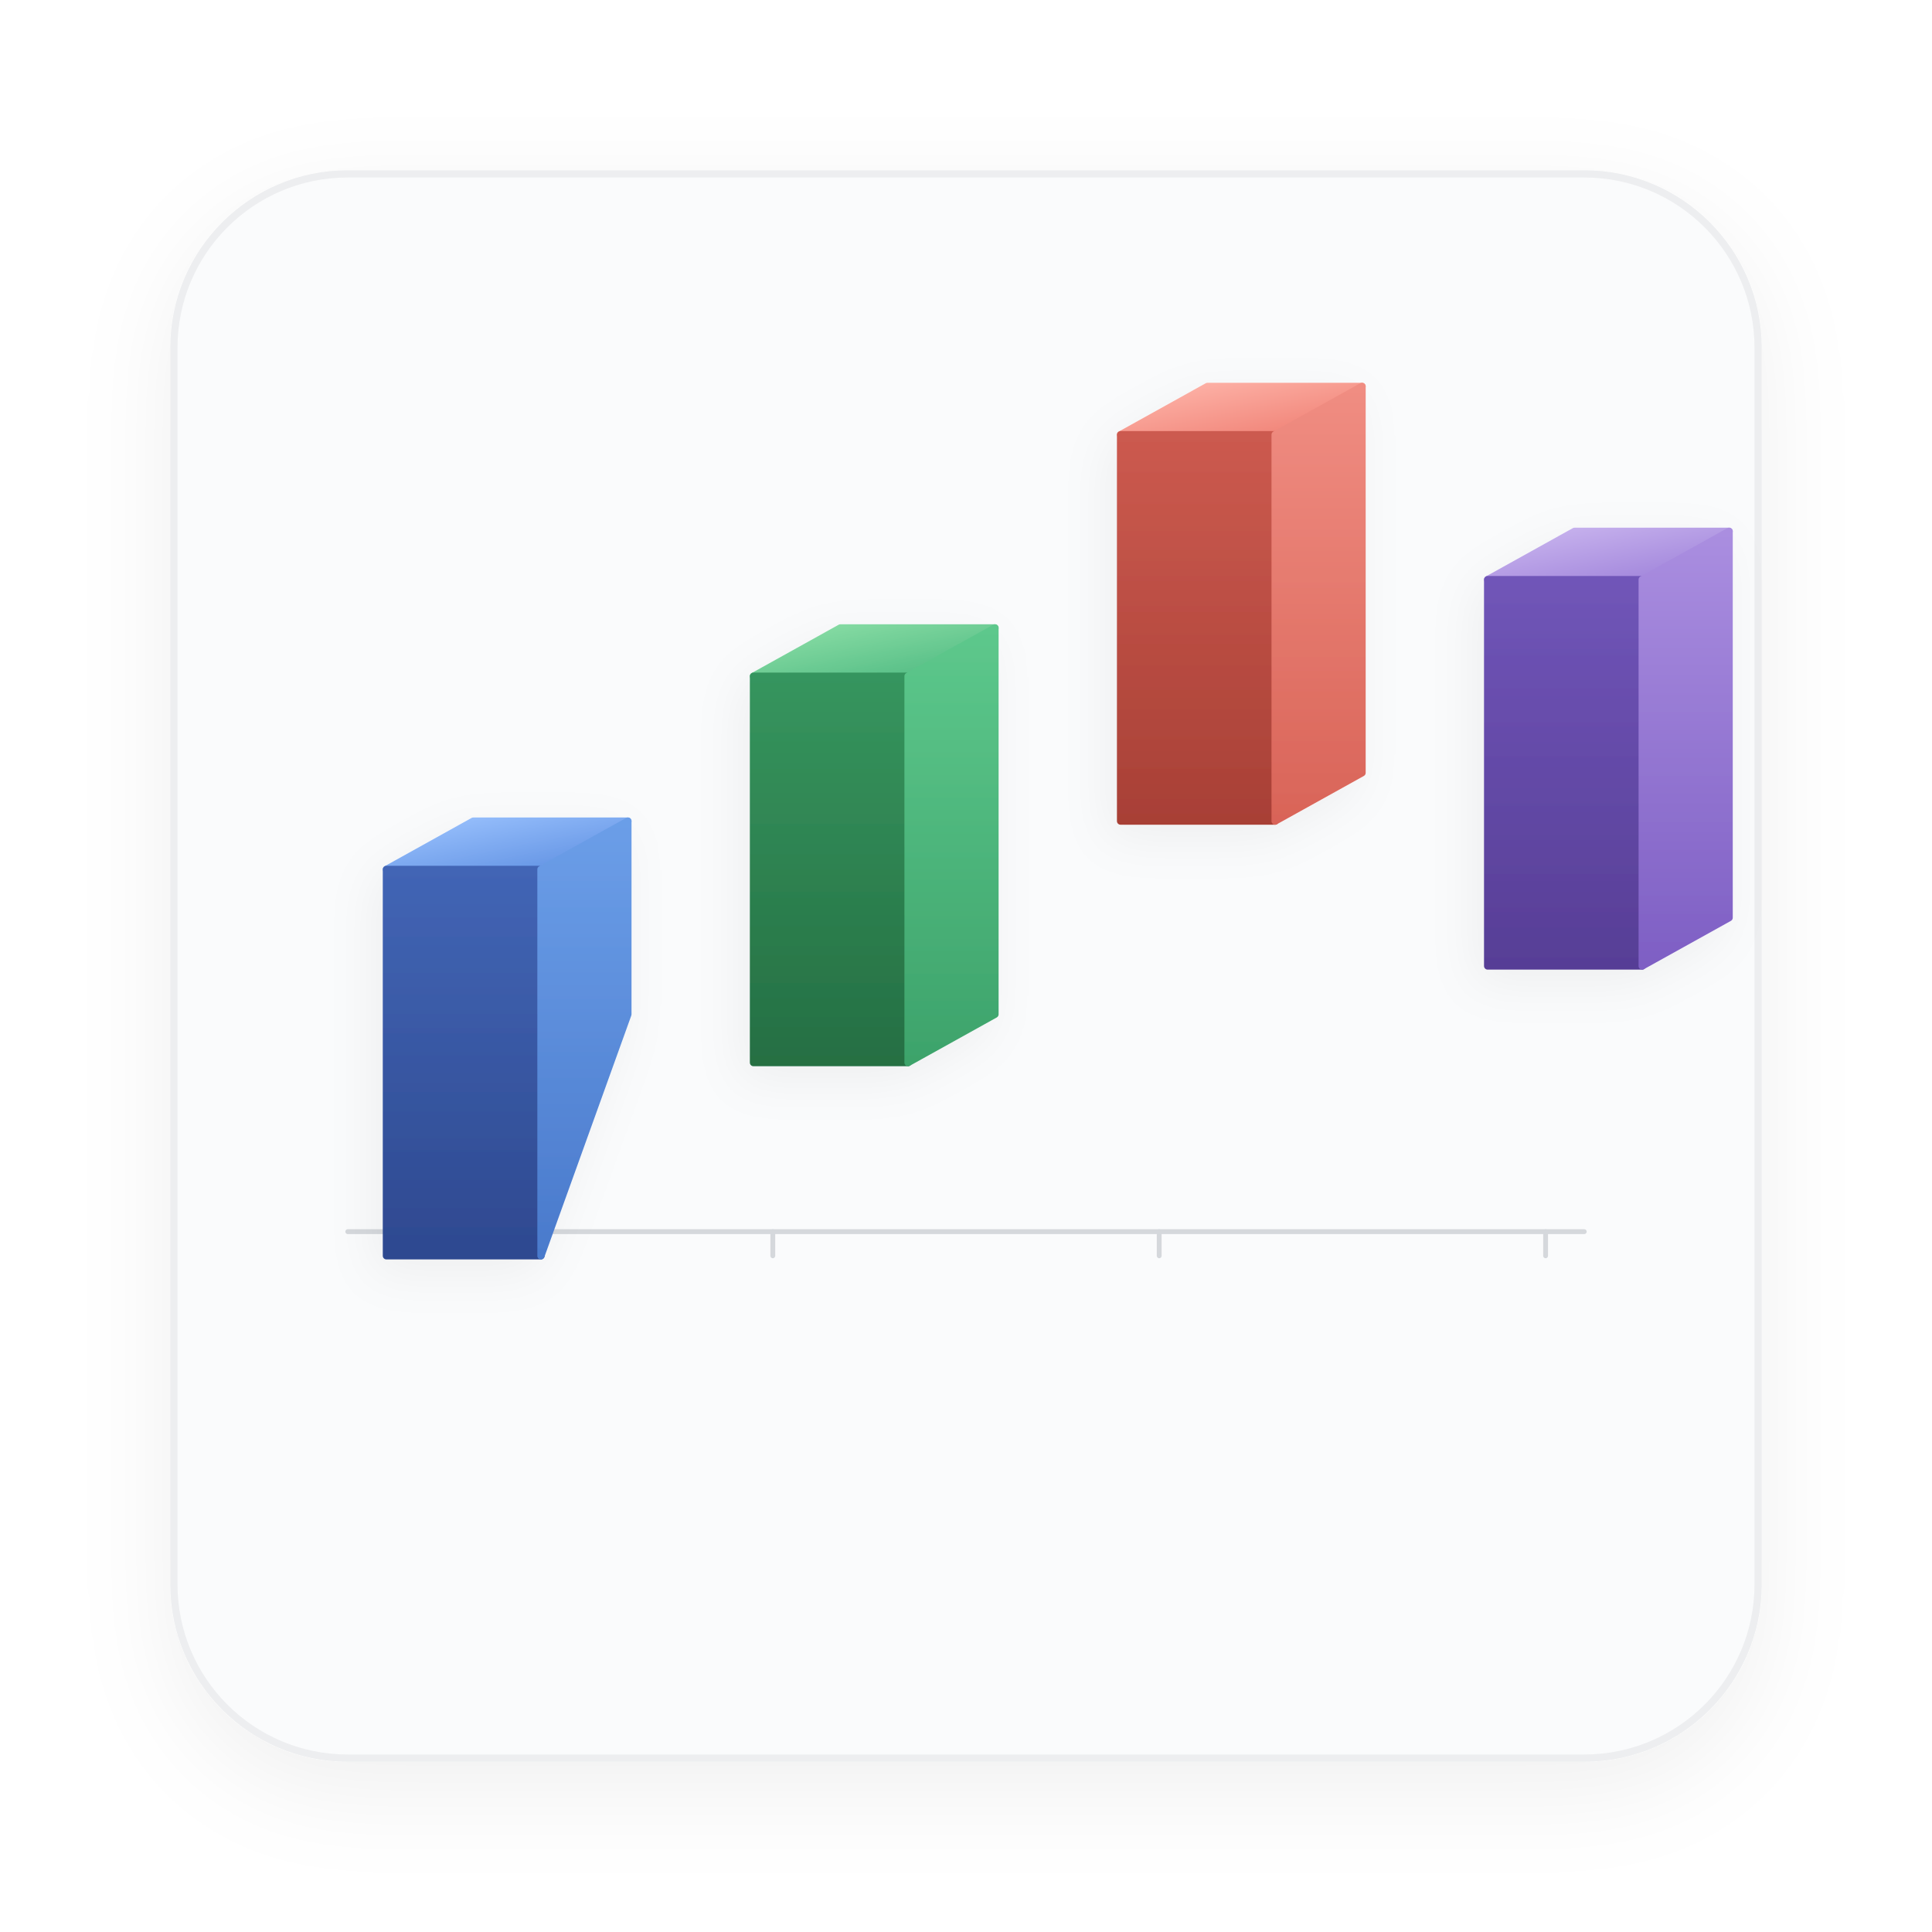
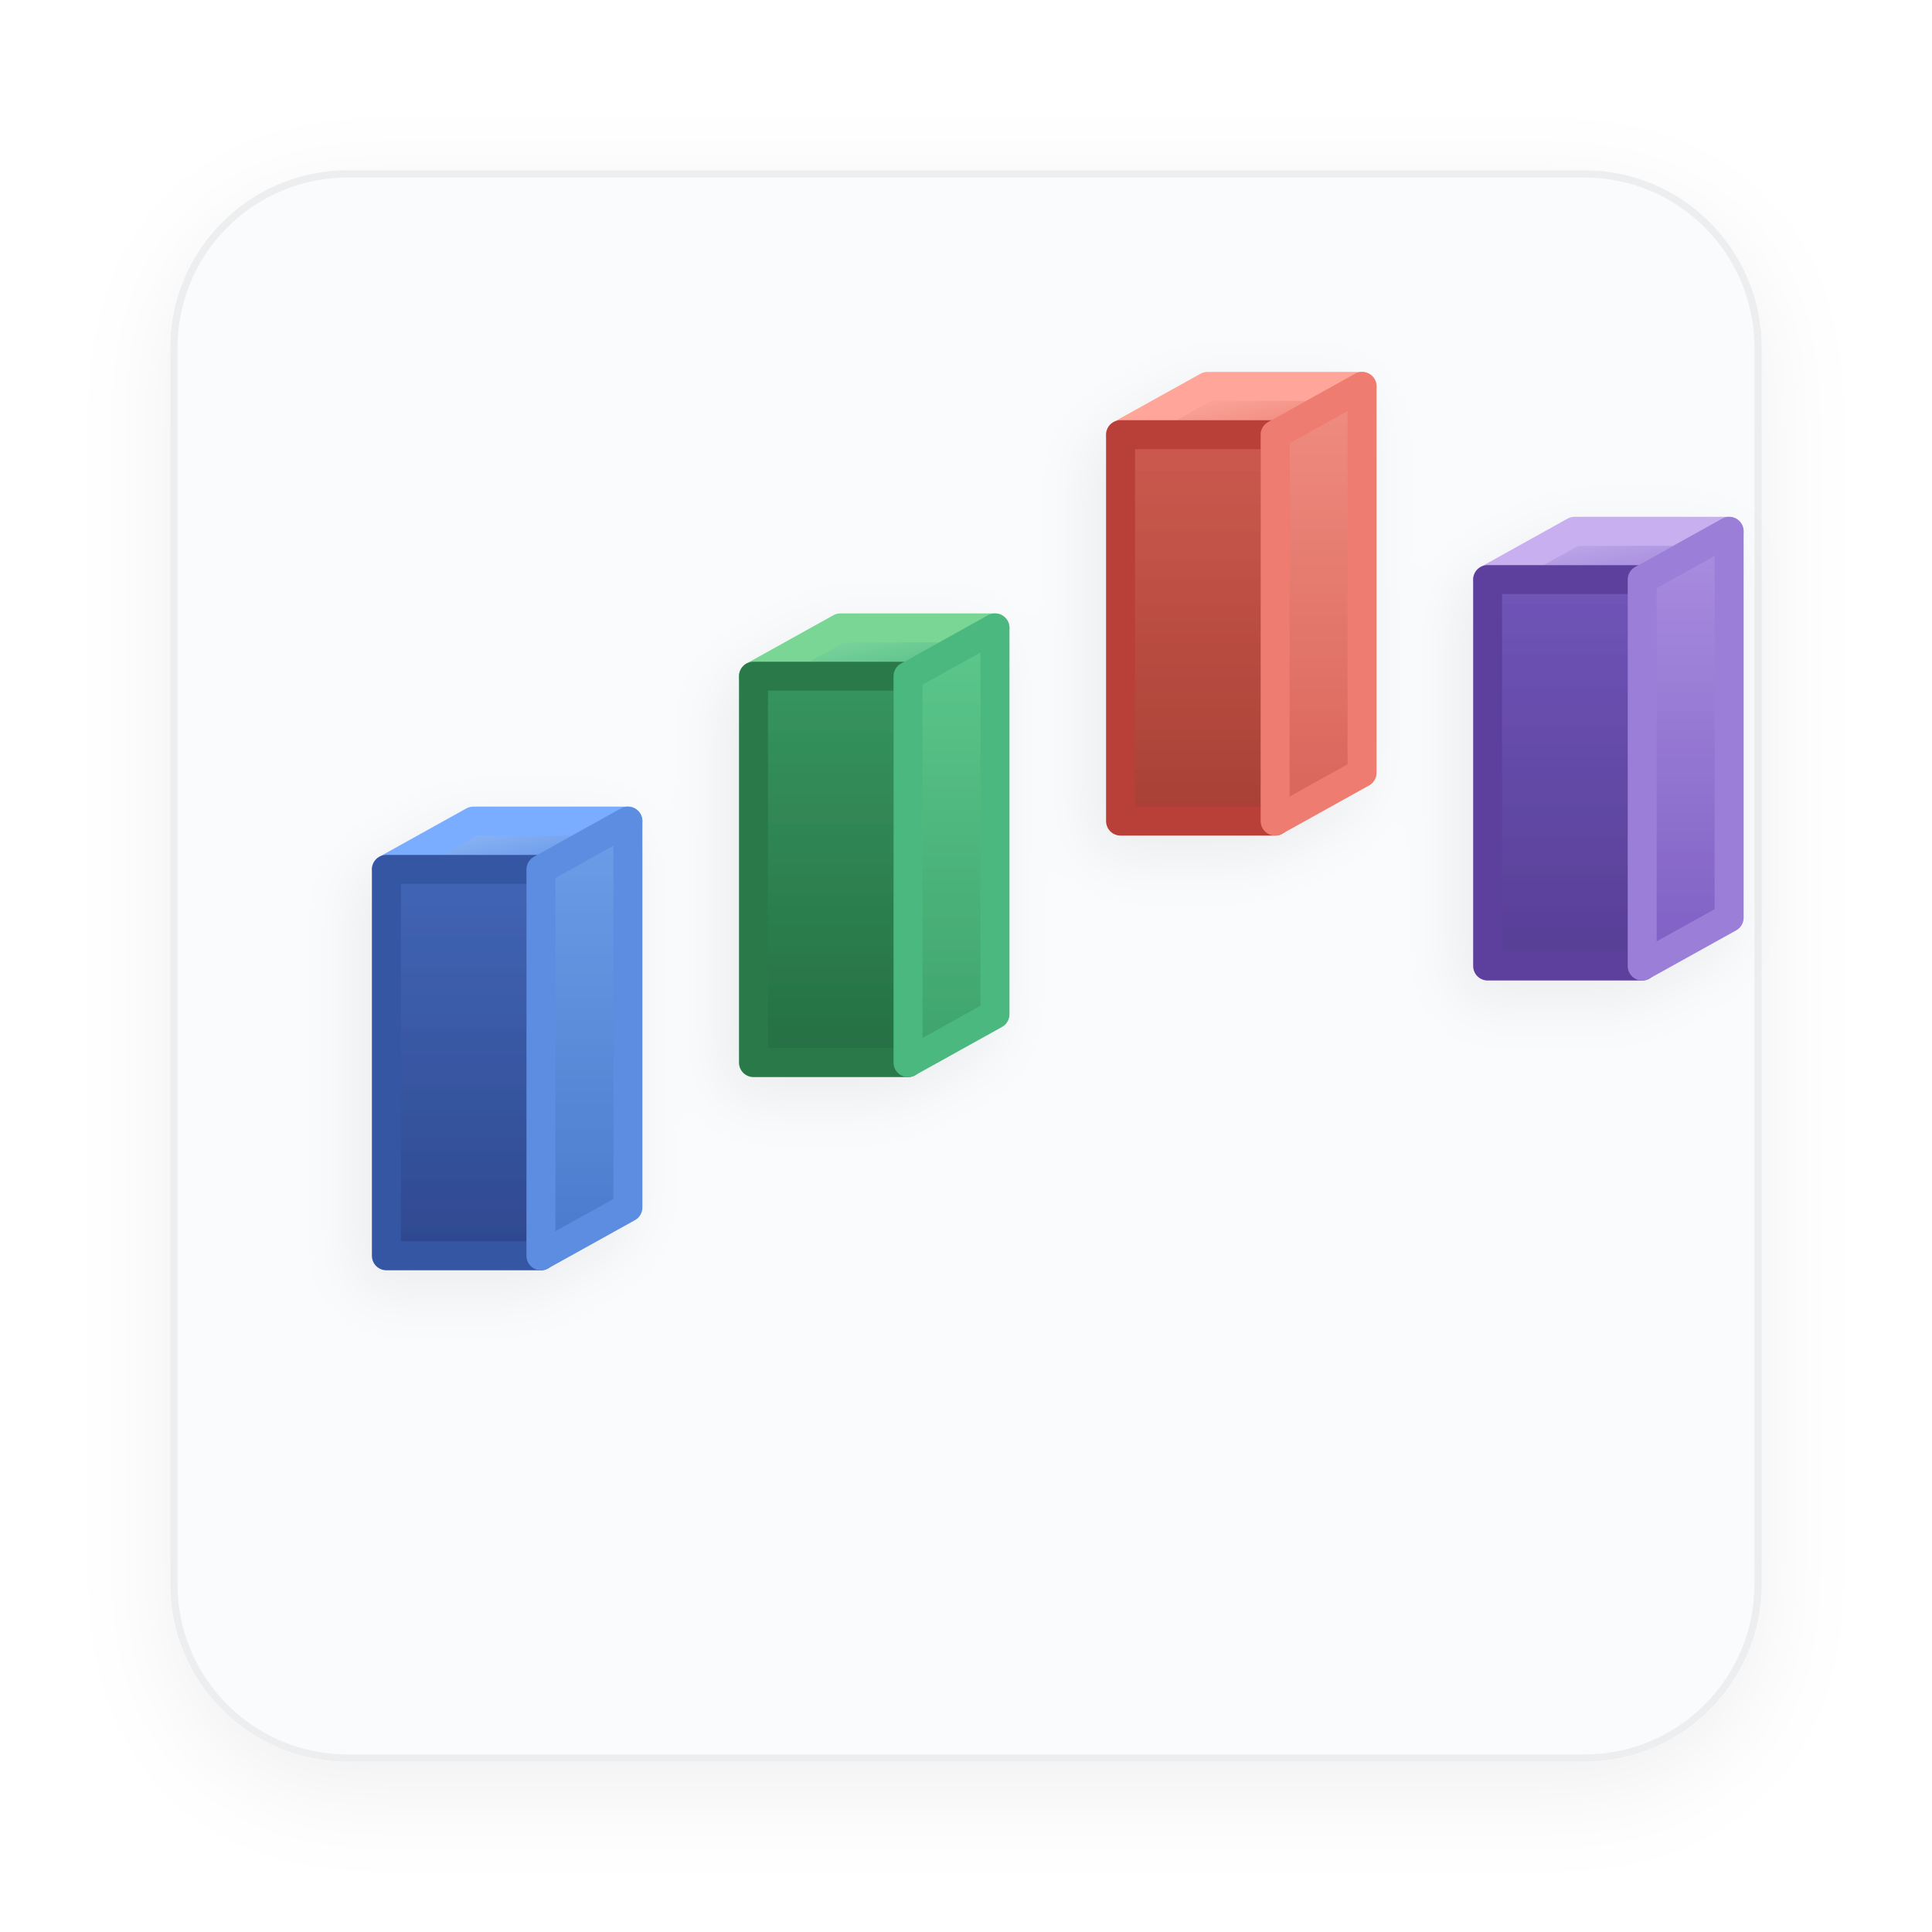
<svg xmlns="http://www.w3.org/2000/svg" viewBox="0 0 400 400" fill="none">
  <defs>
    <linearGradient id="t1" x1="0" y1="0" x2="1" y2="1">
      <stop offset="0%" stop-color="#9DC4FF" />
      <stop offset="100%" stop-color="#5B8DE0" />
    </linearGradient>
    <linearGradient id="f1" x1="0" y1="0" x2="0" y2="1">
      <stop offset="0%" stop-color="#4265B5" />
      <stop offset="100%" stop-color="#2E4990" />
    </linearGradient>
    <linearGradient id="s1" x1="0" y1="0" x2="0" y2="1">
      <stop offset="0%" stop-color="#6B9EE8" />
      <stop offset="100%" stop-color="#4A7ACC" />
    </linearGradient>
    <linearGradient id="t2" x1="0" y1="0" x2="1" y2="1">
      <stop offset="0%" stop-color="#8EE0A8" />
      <stop offset="100%" stop-color="#4CB880" />
    </linearGradient>
    <linearGradient id="f2" x1="0" y1="0" x2="0" y2="1">
      <stop offset="0%" stop-color="#36955E" />
      <stop offset="100%" stop-color="#256F43" />
    </linearGradient>
    <linearGradient id="s2" x1="0" y1="0" x2="0" y2="1">
      <stop offset="0%" stop-color="#5DC88C" />
      <stop offset="100%" stop-color="#3DA36B" />
    </linearGradient>
    <linearGradient id="t3" x1="0" y1="0" x2="1" y2="1">
      <stop offset="0%" stop-color="#FFB8AD" />
      <stop offset="100%" stop-color="#EE7B6F" />
    </linearGradient>
    <linearGradient id="f3" x1="0" y1="0" x2="0" y2="1">
      <stop offset="0%" stop-color="#CC5A4F" />
      <stop offset="100%" stop-color="#A84036" />
    </linearGradient>
    <linearGradient id="s3" x1="0" y1="0" x2="0" y2="1">
      <stop offset="0%" stop-color="#F08D82" />
      <stop offset="100%" stop-color="#D96458" />
    </linearGradient>
    <linearGradient id="t4" x1="0" y1="0" x2="1" y2="1">
      <stop offset="0%" stop-color="#CCB8F0" />
      <stop offset="100%" stop-color="#9B7ED8" />
    </linearGradient>
    <linearGradient id="f4" x1="0" y1="0" x2="0" y2="1">
      <stop offset="0%" stop-color="#7055B8" />
      <stop offset="100%" stop-color="#573E96" />
    </linearGradient>
    <linearGradient id="s4" x1="0" y1="0" x2="0" y2="1">
      <stop offset="0%" stop-color="#AA8EE0" />
      <stop offset="100%" stop-color="#7E5FC4" />
    </linearGradient>
+     <linearGradient id="axisGrad" x1="0" y1="0" x2="1" y2="0">
+       <stop offset="0%" stop-color="#CCCCCC" stop-opacity="0" />
+       <stop offset="15%" stop-color="#CCCCCC" stop-opacity="1" />
+       <stop offset="85%" stop-color="#CCCCCC" stop-opacity="1" />
+       <stop offset="100%" stop-color="#CCCCCC" stop-opacity="0" />
+     </linearGradient>
    <filter id="shadow" x="-15%" y="-10%" width="130%" height="130%">
      <feDropShadow dx="0" dy="6" stdDeviation="10" flood-color="#000" flood-opacity="0.06" />
    </filter>
-     <filter id="barShadow" x="-10%" y="-10%" width="120%" height="120%">
-       <feDropShadow dx="-2" dy="3" stdDeviation="5" flood-color="#000" flood-opacity="0.05" />
+     <filter id="barShadow" x="-15%" y="-15%" width="130%" height="130%">
+       <feDropShadow dx="-3" dy="4" stdDeviation="6" flood-color="#000" flood-opacity="0.06" />
    </filter>
  </defs>
  <rect x="36" y="36" width="328" height="328" rx="36" fill="#FAFBFC" stroke="#EDEEF0" stroke-width="1.5" filter="url(#shadow)" />
-   <line x1="72" y1="255" x2="328" y2="255" stroke="#D5D8DC" stroke-width="1" stroke-linecap="round" />
-   <line x1="80" y1="255" x2="80" y2="260" stroke="#D5D8DC" stroke-width="1" stroke-linecap="round" />
-   <line x1="160" y1="255" x2="160" y2="260" stroke="#D5D8DC" stroke-width="1" stroke-linecap="round" />
-   <line x1="240" y1="255" x2="240" y2="260" stroke="#D5D8DC" stroke-width="1" stroke-linecap="round" />
-   <line x1="320" y1="255" x2="320" y2="260" stroke="#D5D8DC" stroke-width="1" stroke-linecap="round" />
+   <line x1="80" y1="256" x2="320" y2="256" stroke="url(#axisGrad)" stroke-width="1" stroke-linecap="round" />
  <g transform="translate(200,220)" filter="url(#barShadow)">
    <g transform="translate(-120,0)">
-       <polygon points="0,-40 18,-50 50,-50 32,-40" fill="url(#t1)" stroke="url(#t1)" stroke-width="1.5" stroke-linejoin="round" />
-       <polygon points="0,-40 32,-40 32,40 0,40" fill="url(#f1)" stroke="url(#f1)" stroke-width="1.5" stroke-linejoin="round" />
-       <polygon points="32,-40 50,-50 50,-10 32,40" fill="url(#s1)" stroke="url(#s1)" stroke-width="1.5" stroke-linejoin="round" />
+       <polygon points="0,-40 18,-50 50,-50 32,-40" fill="url(#t1)" stroke="#7AADFF" stroke-width="6" stroke-linejoin="round" />
+       <polygon points="0,-40 32,-40 32,40 0,40" fill="url(#f1)" stroke="#3556A3" stroke-width="6" stroke-linejoin="round" />
+       <polygon points="32,-40 50,-50 50,30 32,40" fill="url(#s1)" stroke="#5B8DE0" stroke-width="6" stroke-linejoin="round" />
    </g>
    <g transform="translate(-44,0)">
-       <polygon points="0,-80 18,-90 50,-90 32,-80" fill="url(#t2)" stroke="url(#t2)" stroke-width="1.5" stroke-linejoin="round" />
-       <polygon points="0,-80 32,-80 32,0 0,0" fill="url(#f2)" stroke="url(#f2)" stroke-width="1.5" stroke-linejoin="round" />
-       <polygon points="32,-80 50,-90 50,-10 32,0" fill="url(#s2)" stroke="url(#s2)" stroke-width="1.5" stroke-linejoin="round" />
+       <polygon points="0,-80 18,-90 50,-90 32,-80" fill="url(#t2)" stroke="#7AD694" stroke-width="6" stroke-linejoin="round" />
+       <polygon points="0,-80 32,-80 32,0 0,0" fill="url(#f2)" stroke="#2A7A49" stroke-width="6" stroke-linejoin="round" />
+       <polygon points="32,-80 50,-90 50,-10 32,0" fill="url(#s2)" stroke="#4CB880" stroke-width="6" stroke-linejoin="round" />
    </g>
    <g transform="translate(32,0)">
-       <polygon points="0,-130 18,-140 50,-140 32,-130" fill="url(#t3)" stroke="url(#t3)" stroke-width="1.5" stroke-linejoin="round" />
-       <polygon points="0,-130 32,-130 32,-50 0,-50" fill="url(#f3)" stroke="url(#f3)" stroke-width="1.5" stroke-linejoin="round" />
-       <polygon points="32,-130 50,-140 50,-60 32,-50" fill="url(#s3)" stroke="url(#s3)" stroke-width="1.5" stroke-linejoin="round" />
+       <polygon points="0,-130 18,-140 50,-140 32,-130" fill="url(#t3)" stroke="#FFA599" stroke-width="6" stroke-linejoin="round" />
+       <polygon points="0,-130 32,-130 32,-50 0,-50" fill="url(#f3)" stroke="#B84039" stroke-width="6" stroke-linejoin="round" />
+       <polygon points="32,-130 50,-140 50,-60 32,-50" fill="url(#s3)" stroke="#EE7B6F" stroke-width="6" stroke-linejoin="round" />
    </g>
    <g transform="translate(108,0)">
-       <polygon points="0,-100 18,-110 50,-110 32,-100" fill="url(#t4)" stroke="url(#t4)" stroke-width="1.5" stroke-linejoin="round" />
-       <polygon points="0,-100 32,-100 32,-20 0,-20" fill="url(#f4)" stroke="url(#f4)" stroke-width="1.5" stroke-linejoin="round" />
-       <polygon points="32,-100 50,-110 50,-30 32,-20" fill="url(#s4)" stroke="url(#s4)" stroke-width="1.5" stroke-linejoin="round" />
+       <polygon points="0,-100 18,-110 50,-110 32,-100" fill="url(#t4)" stroke="#C8B0F0" stroke-width="6" stroke-linejoin="round" />
+       <polygon points="0,-100 32,-100 32,-20 0,-20" fill="url(#f4)" stroke="#5D419E" stroke-width="6" stroke-linejoin="round" />
+       <polygon points="32,-100 50,-110 50,-30 32,-20" fill="url(#s4)" stroke="#9B7ED8" stroke-width="6" stroke-linejoin="round" />
    </g>
  </g>
</svg>
